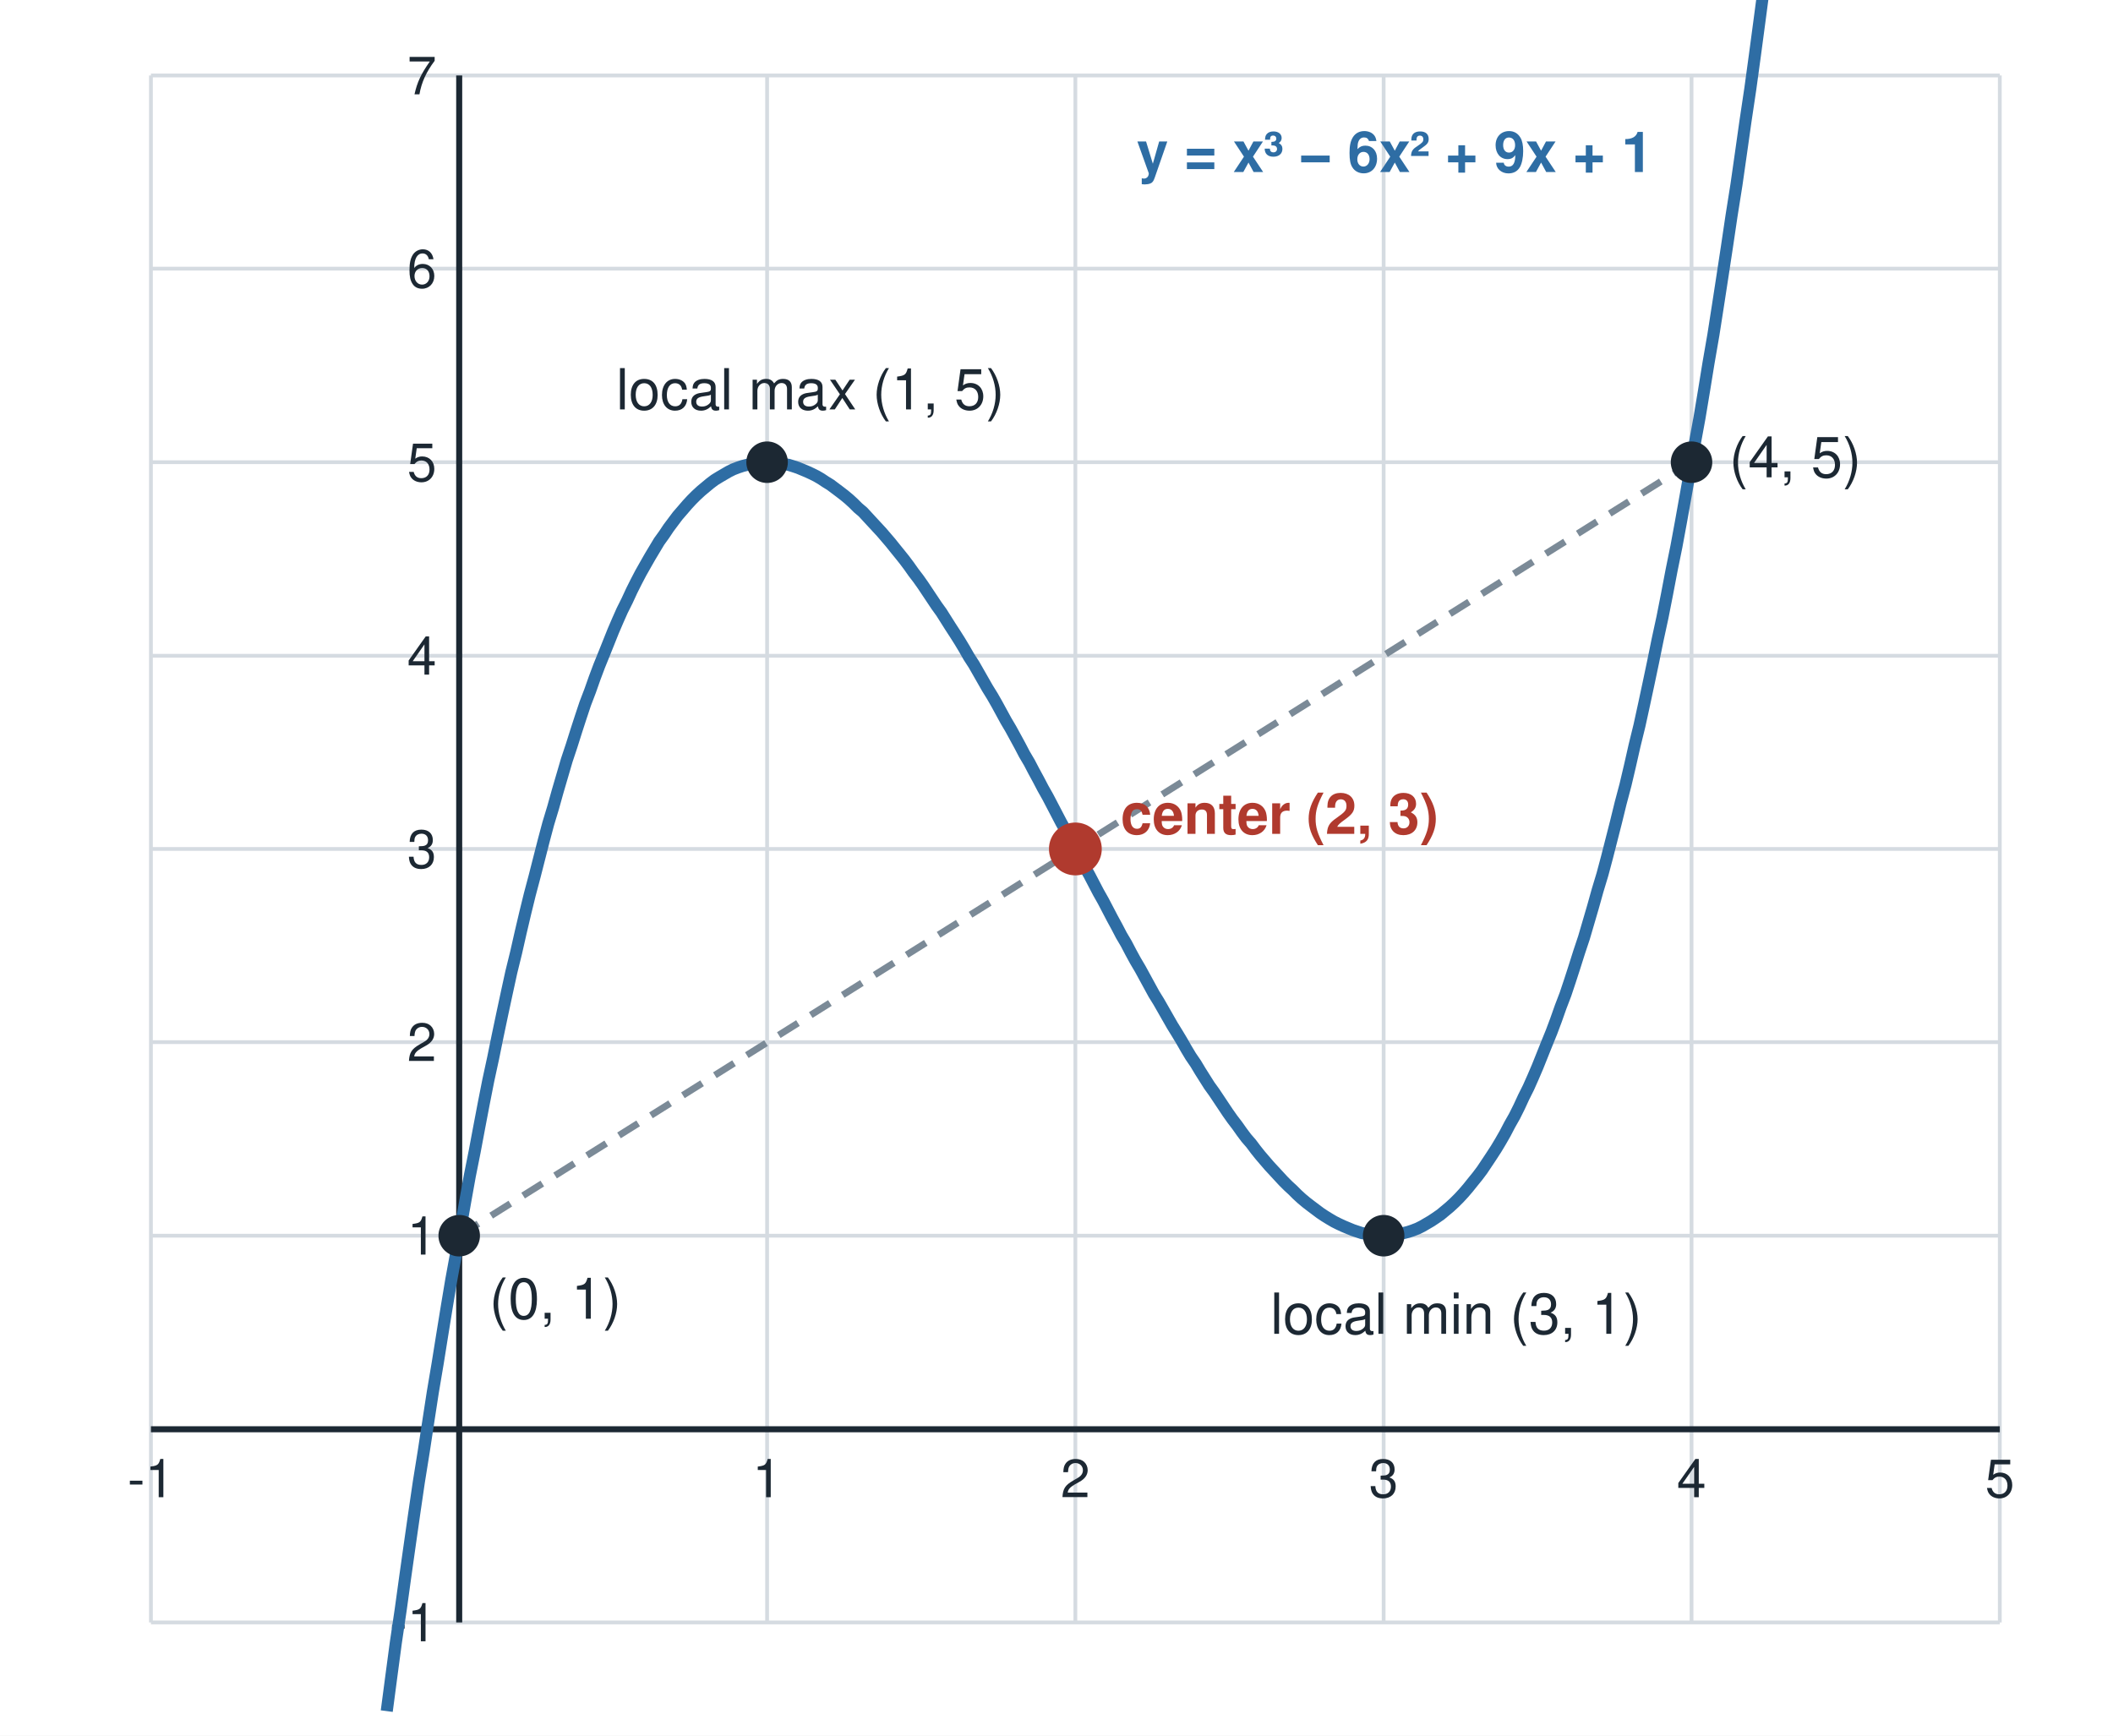
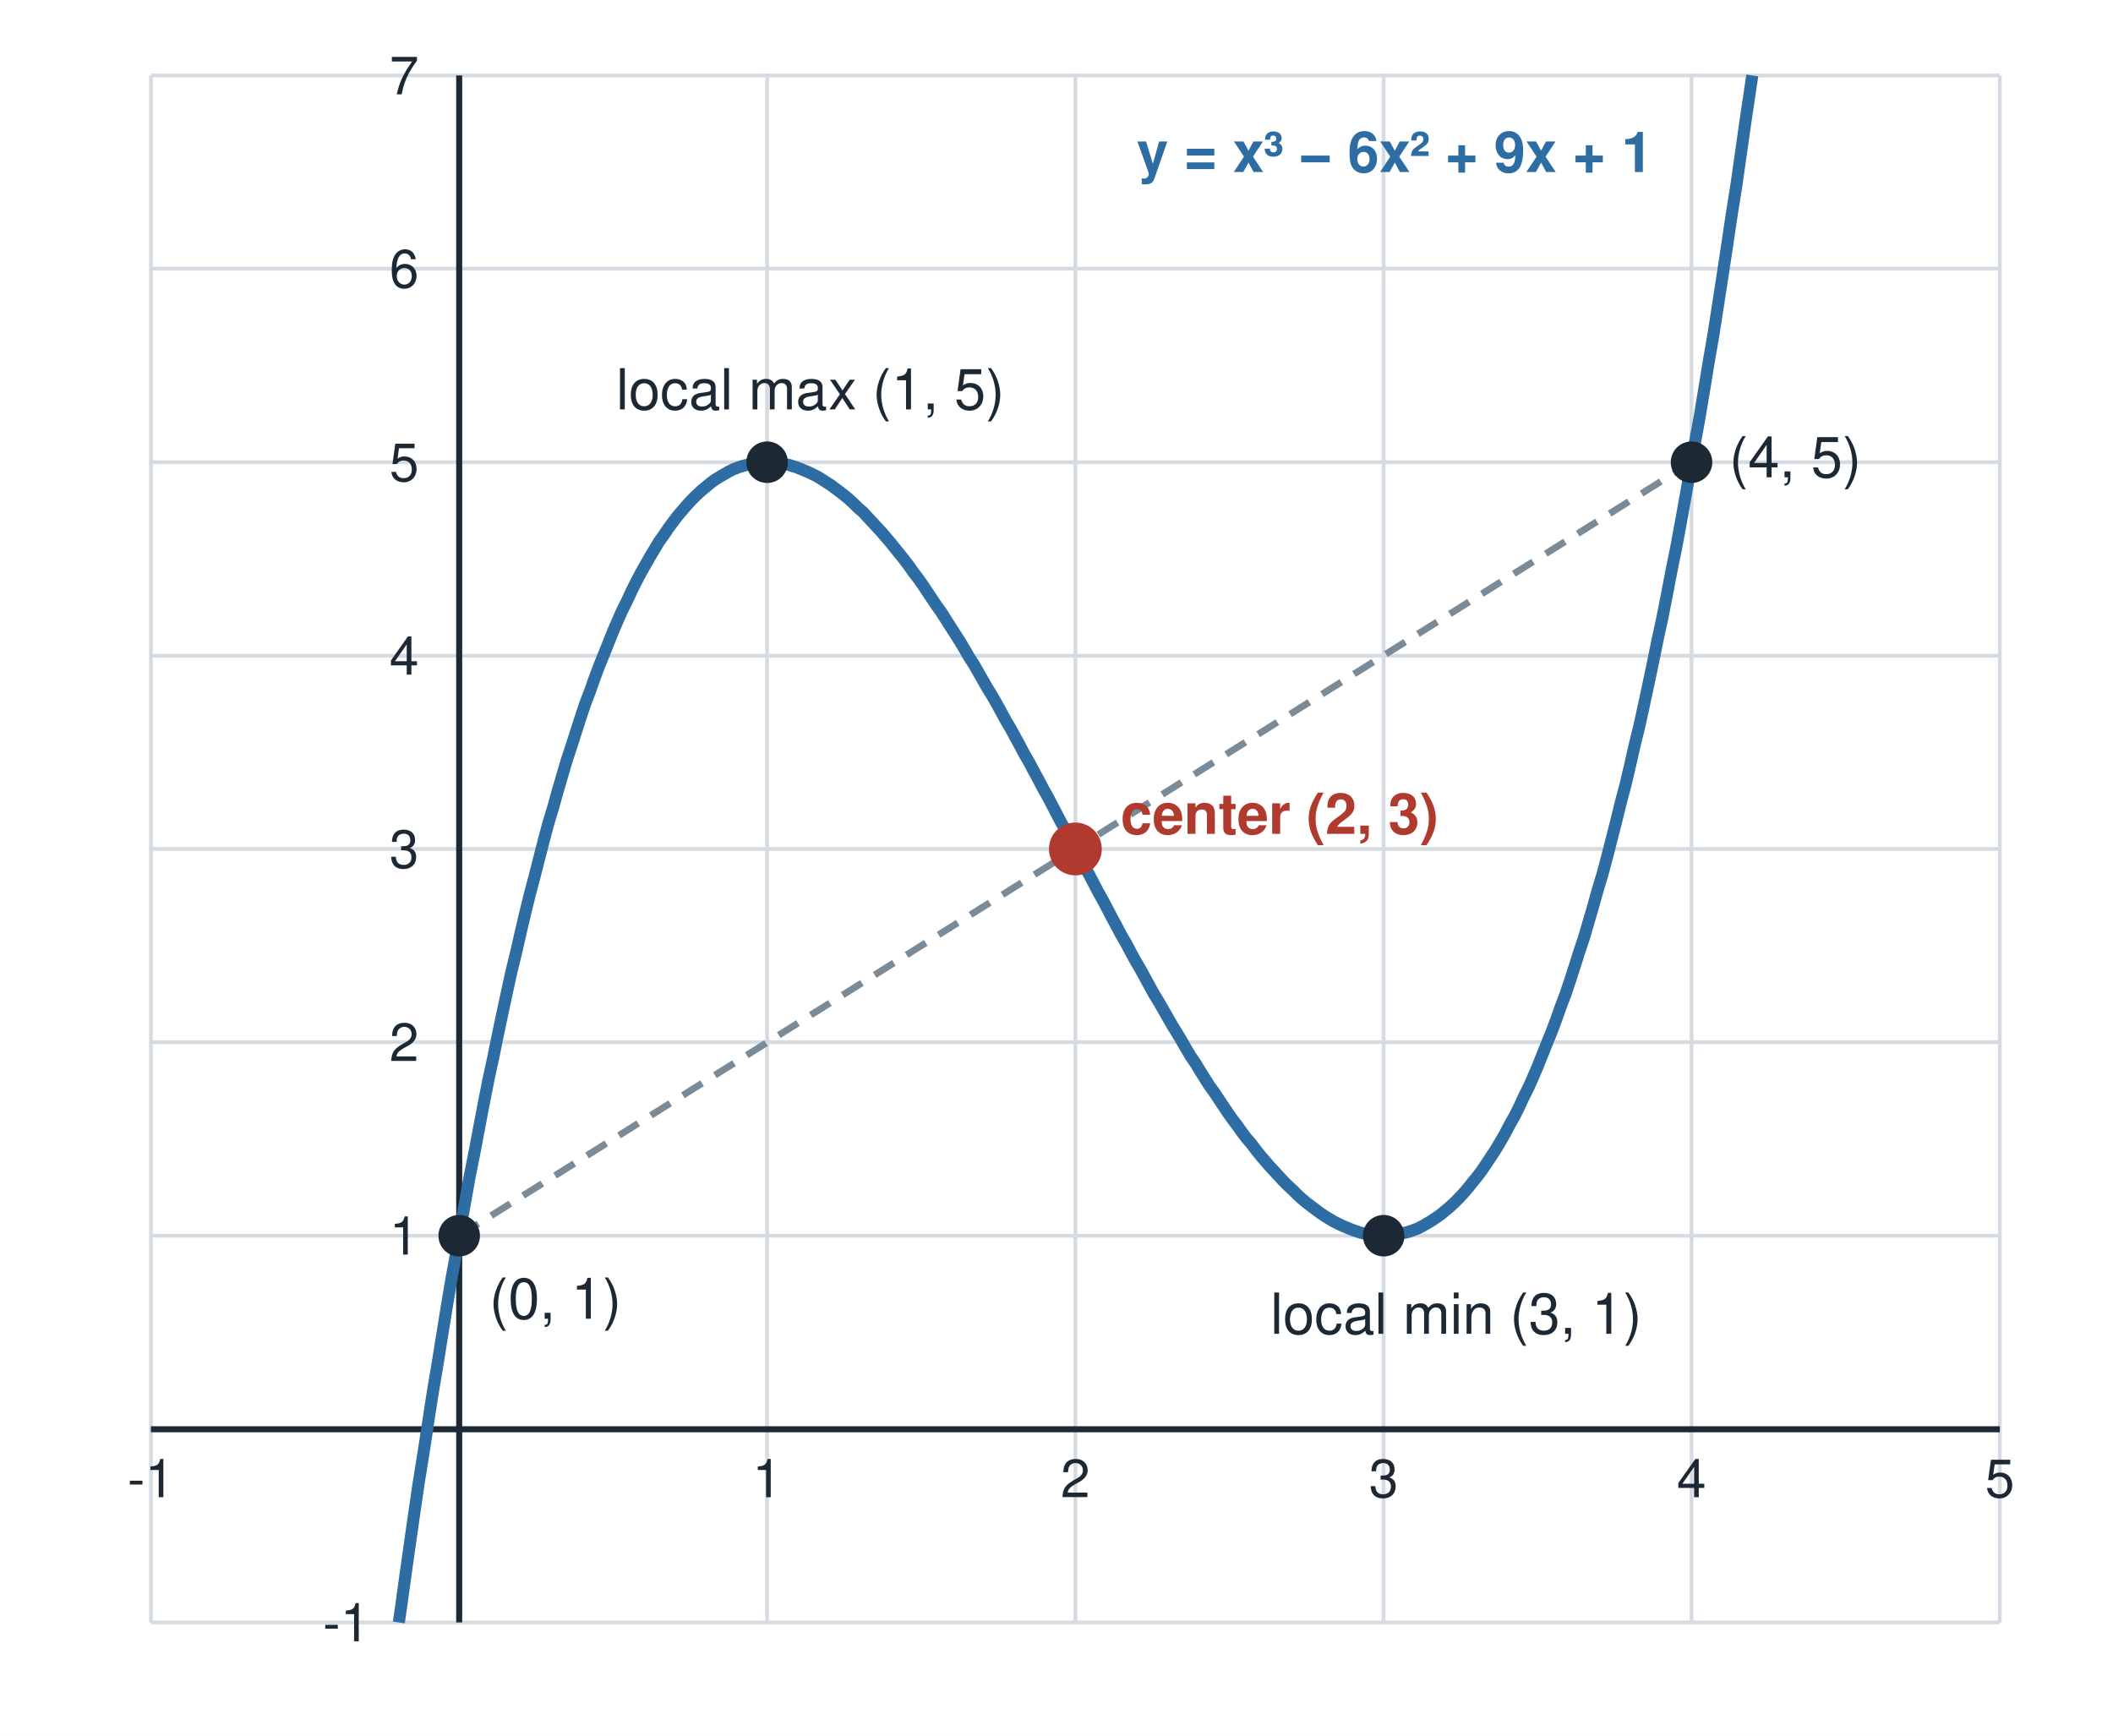
<svg xmlns="http://www.w3.org/2000/svg" viewBox="0 0 560 460" width="560" height="460" role="img">
  <defs>
    <marker id="arrow" viewBox="0 0 10 10" refX="9" refY="5" markerWidth="7" markerHeight="7" orient="auto-start-reverse">
      <path d="M0,0 L10,5 L0,10 z" fill="#1c2833" />
    </marker>
  </defs>
  <rect x="0" y="0" width="560" height="460" fill="#ffffff" />
  <line x1="40.0" y1="20.0" x2="40.0" y2="430.0" stroke="#d5dbe1" stroke-width="1" />
  <line x1="203.3" y1="20.0" x2="203.3" y2="430.0" stroke="#d5dbe1" stroke-width="1" />
  <line x1="285.0" y1="20.0" x2="285.0" y2="430.0" stroke="#d5dbe1" stroke-width="1" />
  <line x1="366.7" y1="20.0" x2="366.7" y2="430.0" stroke="#d5dbe1" stroke-width="1" />
  <line x1="448.3" y1="20.0" x2="448.3" y2="430.0" stroke="#d5dbe1" stroke-width="1" />
  <line x1="530.0" y1="20.0" x2="530.0" y2="430.0" stroke="#d5dbe1" stroke-width="1" />
  <line x1="40.0" y1="430.0" x2="530.0" y2="430.0" stroke="#d5dbe1" stroke-width="1" />
  <line x1="40.0" y1="327.5" x2="530.0" y2="327.5" stroke="#d5dbe1" stroke-width="1" />
  <line x1="40.0" y1="276.2" x2="530.0" y2="276.2" stroke="#d5dbe1" stroke-width="1" />
  <line x1="40.0" y1="225.0" x2="530.0" y2="225.0" stroke="#d5dbe1" stroke-width="1" />
  <line x1="40.0" y1="173.8" x2="530.0" y2="173.8" stroke="#d5dbe1" stroke-width="1" />
  <line x1="40.0" y1="122.5" x2="530.0" y2="122.5" stroke="#d5dbe1" stroke-width="1" />
  <line x1="40.0" y1="71.2" x2="530.0" y2="71.2" stroke="#d5dbe1" stroke-width="1" />
  <line x1="40.0" y1="20.0" x2="530.0" y2="20.0" stroke="#d5dbe1" stroke-width="1" />
  <line x1="40.0" y1="378.8" x2="530.0" y2="378.8" stroke="#1c2833" stroke-width="1.6" />
  <line x1="121.7" y1="430.0" x2="121.7" y2="20.0" stroke="#1c2833" stroke-width="1.6" />
  <text x="40.0" y="396.8" font-size="14" text-anchor="middle" fill="#1c2833" font-family="Helvetica, Arial, sans-serif">-1</text>
  <text x="203.3" y="396.8" font-size="14" text-anchor="middle" fill="#1c2833" font-family="Helvetica, Arial, sans-serif">1</text>
  <text x="285.0" y="396.8" font-size="14" text-anchor="middle" fill="#1c2833" font-family="Helvetica, Arial, sans-serif">2</text>
  <text x="366.7" y="396.8" font-size="14" text-anchor="middle" fill="#1c2833" font-family="Helvetica, Arial, sans-serif">3</text>
  <text x="448.3" y="396.8" font-size="14" text-anchor="middle" fill="#1c2833" font-family="Helvetica, Arial, sans-serif">4</text>
  <text x="530.0" y="396.8" font-size="14" text-anchor="middle" fill="#1c2833" font-family="Helvetica, Arial, sans-serif">5</text>
-   <text x="115.7" y="435.0" font-size="14" text-anchor="end" fill="#1c2833" font-family="Helvetica, Arial, sans-serif">-1</text>
-   <text x="115.7" y="332.5" font-size="14" text-anchor="end" fill="#1c2833" font-family="Helvetica, Arial, sans-serif">1</text>
-   <text x="115.7" y="281.2" font-size="14" text-anchor="end" fill="#1c2833" font-family="Helvetica, Arial, sans-serif">2</text>
-   <text x="115.7" y="230.0" font-size="14" text-anchor="end" fill="#1c2833" font-family="Helvetica, Arial, sans-serif">3</text>
-   <text x="115.7" y="178.8" font-size="14" text-anchor="end" fill="#1c2833" font-family="Helvetica, Arial, sans-serif">4</text>
-   <text x="115.7" y="127.5" font-size="14" text-anchor="end" fill="#1c2833" font-family="Helvetica, Arial, sans-serif">5</text>
-   <text x="115.7" y="76.2" font-size="14" text-anchor="end" fill="#1c2833" font-family="Helvetica, Arial, sans-serif">6</text>
-   <text x="115.7" y="25.0" font-size="14" text-anchor="end" fill="#1c2833" font-family="Helvetica, Arial, sans-serif">7</text>
-   <polyline points="102.5,453.5 103.7,444.4 104.9,435.4 106.2,426.6 107.4,417.9 108.6,409.4 109.8,401.0 111.0,392.8 112.3,384.7 113.5,376.8 114.7,369.0 116.0,361.3 117.2,353.8 118.4,346.4 119.6,339.2 120.9,332.1 122.1,325.2 123.3,318.4 124.5,311.7 125.8,305.2 127.0,298.8 128.2,292.5 129.4,286.4 130.7,280.4 131.9,274.5 133.1,268.8 134.3,263.2 135.5,257.7 136.8,252.4 138.0,247.1 139.2,242.0 140.4,237.1 141.7,232.2 142.9,227.5 144.1,222.8 145.3,218.3 146.6,214.0 147.8,209.7 149.0,205.6 150.2,201.5 151.5,197.6 152.7,193.8 153.9,190.1 155.1,186.5 156.4,183.1 157.6,179.7 158.8,176.5 160.1,173.3 161.3,170.3 162.5,167.3 163.7,164.5 164.9,161.8 166.2,159.2 167.4,156.6 168.6,154.2 169.8,151.9 171.1,149.6 172.3,147.5 173.5,145.5 174.7,143.5 176.0,141.7 177.2,139.9 178.4,138.3 179.6,136.7 180.9,135.2 182.1,133.8 183.3,132.5 184.5,131.3 185.8,130.1 187.0,129.1 188.2,128.1 189.4,127.2 190.7,126.4 191.9,125.7 193.1,125.0 194.3,124.4 195.6,123.9 196.8,123.5 198.0,123.2 199.2,122.9 200.5,122.7 201.7,122.6 202.9,122.5 204.1,122.5 205.4,122.6 206.6,122.7 207.8,123.0 209.0,123.2 210.3,123.6 211.5,124.0 212.7,124.5 213.9,125.0 215.2,125.6 216.4,126.2 217.6,126.9 218.8,127.7 220.1,128.5 221.3,129.4 222.5,130.3 223.8,131.3 225.0,132.3 226.2,133.4 227.4,134.6 228.7,135.7 229.9,137.0 231.1,138.3 232.3,139.6 233.6,141.0 234.8,142.4 236.0,143.8 237.2,145.3 238.5,146.9 239.7,148.4 240.9,150.0 242.1,151.7 243.4,153.4 244.6,155.1 245.8,156.9 247.0,158.7 248.2,160.5 249.5,162.3 250.7,164.2 251.9,166.1 253.2,168.1 254.4,170.0 255.6,172.0 256.8,174.1 258.1,176.1 259.3,178.2 260.5,180.3 261.7,182.4 263.0,184.5 264.2,186.6 265.4,188.8 266.6,191.0 267.9,193.2 269.1,195.4 270.3,197.6 271.5,199.9 272.8,202.1 274.0,204.4 275.2,206.6 276.4,208.9 277.7,211.2 278.9,213.5 280.1,215.8 281.3,218.1 282.6,220.4 283.8,222.7 285.0,225.0 286.2,227.3 287.4,229.6 288.7,231.9 289.9,234.2 291.1,236.5 292.4,238.8 293.6,241.1 294.8,243.4 296.0,245.6 297.2,247.9 298.5,250.1 299.7,252.4 300.9,254.6 302.2,256.8 303.4,259.0 304.6,261.2 305.8,263.4 307.1,265.5 308.3,267.6 309.5,269.7 310.7,271.8 312.0,273.9 313.2,275.9 314.4,278.0 315.6,280.0 316.9,281.9 318.1,283.9 319.3,285.8 320.5,287.7 321.8,289.5 323.0,291.3 324.2,293.1 325.4,294.9 326.6,296.6 327.9,298.3 329.1,300.0 330.3,301.6 331.6,303.1 332.8,304.7 334.0,306.2 335.2,307.6 336.4,309.0 337.7,310.4 338.9,311.7 340.1,313.0 341.4,314.3 342.6,315.4 343.8,316.6 345.0,317.7 346.2,318.7 347.5,319.7 348.7,320.6 349.9,321.5 351.1,322.3 352.4,323.1 353.6,323.8 354.8,324.4 356.1,325.0 357.3,325.5 358.5,326.0 359.7,326.4 360.9,326.8 362.2,327.0 363.4,327.3 364.6,327.4 365.9,327.5 367.1,327.5 368.3,327.4 369.5,327.3 370.7,327.1 372.0,326.8 373.2,326.5 374.4,326.1 375.7,325.6 376.9,325.0 378.1,324.3 379.3,323.6 380.5,322.8 381.8,321.9 383.0,320.9 384.2,319.9 385.5,318.7 386.7,317.5 387.9,316.2 389.1,314.8 390.3,313.3 391.6,311.7 392.8,310.1 394.0,308.3 395.2,306.5 396.5,304.5 397.7,302.5 398.9,300.4 400.1,298.1 401.4,295.8 402.6,293.4 403.8,290.8 405.1,288.2 406.3,285.5 407.5,282.7 408.7,279.7 409.9,276.7 411.2,273.5 412.4,270.3 413.6,266.9 414.9,263.5 416.1,259.9 417.3,256.2 418.5,252.4 419.8,248.5 421.0,244.4 422.2,240.3 423.4,236.0 424.7,231.7 425.9,227.2 427.1,222.5 428.3,217.8 429.5,212.9 430.8,208.0 432.0,202.9 433.2,197.6 434.5,192.3 435.7,186.8 436.9,181.2 438.1,175.5 439.3,169.6 440.6,163.6 441.8,157.5 443.0,151.2 444.3,144.8 445.5,138.3 446.7,131.6 447.9,124.8 449.1,117.9 450.4,110.8 451.6,103.6 452.8,96.2 454.1,88.7 455.3,81.0 456.5,73.2 457.7,65.3 458.9,57.2 460.2,49.0 461.4,40.6 462.6,32.1 463.9,23.4 465.1,14.6 466.3,5.6 467.5,-3.5" fill="none" stroke="#2e6da4" stroke-width="3.2" stroke-linejoin="round" />
+   <text x="98.0" y="435.0" font-size="14" text-anchor="end" fill="#1c2833" font-family="Helvetica, Arial, sans-serif">-1</text>
+   <text x="111.0" y="332.5" font-size="14" text-anchor="end" fill="#1c2833" font-family="Helvetica, Arial, sans-serif">1</text>
+   <text x="111.0" y="281.2" font-size="14" text-anchor="end" fill="#1c2833" font-family="Helvetica, Arial, sans-serif">2</text>
+   <text x="111.0" y="230.0" font-size="14" text-anchor="end" fill="#1c2833" font-family="Helvetica, Arial, sans-serif">3</text>
+   <text x="111.0" y="178.8" font-size="14" text-anchor="end" fill="#1c2833" font-family="Helvetica, Arial, sans-serif">4</text>
+   <text x="111.0" y="127.5" font-size="14" text-anchor="end" fill="#1c2833" font-family="Helvetica, Arial, sans-serif">5</text>
+   <text x="111.0" y="76.2" font-size="14" text-anchor="end" fill="#1c2833" font-family="Helvetica, Arial, sans-serif">6</text>
+   <text x="111.0" y="25.0" font-size="14" text-anchor="end" fill="#1c2833" font-family="Helvetica, Arial, sans-serif">7</text>
+   <polyline points="105.7,430.0 106.2,426.6 107.4,417.9 108.6,409.4 109.8,401.0 111.0,392.8 112.3,384.7 113.5,376.8 114.7,369.0 116.0,361.3 117.2,353.8 118.4,346.4 119.6,339.2 120.9,332.1 122.1,325.2 123.3,318.4 124.5,311.7 125.8,305.2 127.0,298.8 128.2,292.5 129.4,286.4 130.7,280.4 131.9,274.5 133.1,268.8 134.3,263.2 135.5,257.7 136.8,252.4 138.0,247.1 139.2,242.0 140.4,237.1 141.7,232.2 142.9,227.5 144.1,222.8 145.3,218.3 146.6,214.0 147.8,209.7 149.0,205.6 150.2,201.5 151.5,197.6 152.7,193.8 153.9,190.1 155.1,186.5 156.4,183.1 157.6,179.7 158.8,176.5 160.1,173.3 161.3,170.3 162.5,167.3 163.7,164.5 164.9,161.8 166.2,159.2 167.4,156.6 168.6,154.2 169.8,151.9 171.1,149.6 172.3,147.5 173.5,145.5 174.7,143.5 176.0,141.7 177.2,139.9 178.4,138.3 179.6,136.7 180.9,135.2 182.1,133.8 183.3,132.5 184.5,131.3 185.8,130.1 187.0,129.1 188.2,128.1 189.4,127.2 190.7,126.4 191.9,125.7 193.1,125.0 194.3,124.4 195.6,123.9 196.8,123.5 198.0,123.2 199.2,122.9 200.5,122.7 201.7,122.6 202.9,122.5 204.1,122.5 205.4,122.6 206.6,122.7 207.8,123.0 209.0,123.2 210.3,123.6 211.5,124.0 212.7,124.5 213.9,125.0 215.2,125.6 216.4,126.2 217.6,126.9 218.8,127.7 220.1,128.5 221.3,129.4 222.5,130.3 223.8,131.3 225.0,132.3 226.2,133.4 227.4,134.6 228.7,135.7 229.9,137.0 231.1,138.3 232.3,139.6 233.6,141.0 234.8,142.4 236.0,143.8 237.2,145.3 238.5,146.9 239.7,148.4 240.9,150.0 242.1,151.7 243.4,153.4 244.6,155.1 245.8,156.9 247.0,158.7 248.2,160.5 249.5,162.3 250.7,164.2 251.9,166.1 253.2,168.1 254.4,170.0 255.6,172.0 256.8,174.1 258.1,176.1 259.3,178.2 260.5,180.3 261.7,182.4 263.0,184.5 264.2,186.6 265.4,188.8 266.6,191.0 267.9,193.2 269.1,195.4 270.3,197.6 271.5,199.9 272.8,202.1 274.0,204.4 275.2,206.6 276.4,208.9 277.7,211.2 278.9,213.5 280.1,215.8 281.3,218.1 282.6,220.4 283.8,222.7 285.0,225.0 286.2,227.3 287.4,229.6 288.7,231.9 289.9,234.2 291.1,236.5 292.4,238.8 293.6,241.1 294.8,243.4 296.0,245.6 297.2,247.9 298.5,250.1 299.7,252.4 300.9,254.6 302.2,256.8 303.4,259.0 304.6,261.2 305.8,263.4 307.1,265.5 308.3,267.6 309.5,269.7 310.7,271.8 312.0,273.9 313.2,275.9 314.4,278.0 315.6,280.0 316.9,281.9 318.1,283.9 319.3,285.8 320.5,287.7 321.8,289.5 323.0,291.3 324.2,293.1 325.4,294.9 326.6,296.6 327.9,298.3 329.1,300.0 330.3,301.6 331.6,303.1 332.8,304.7 334.0,306.2 335.2,307.6 336.4,309.0 337.7,310.4 338.9,311.7 340.1,313.0 341.4,314.3 342.6,315.4 343.8,316.6 345.0,317.7 346.2,318.7 347.5,319.7 348.7,320.6 349.9,321.5 351.1,322.3 352.4,323.1 353.6,323.8 354.8,324.4 356.1,325.0 357.3,325.5 358.5,326.0 359.7,326.4 360.9,326.8 362.2,327.0 363.4,327.3 364.6,327.4 365.9,327.5 367.1,327.5 368.3,327.4 369.5,327.3 370.7,327.1 372.0,326.8 373.2,326.5 374.4,326.1 375.7,325.6 376.9,325.0 378.1,324.3 379.3,323.6 380.5,322.8 381.8,321.9 383.0,320.9 384.2,319.9 385.5,318.7 386.7,317.5 387.9,316.2 389.1,314.8 390.3,313.3 391.6,311.7 392.8,310.1 394.0,308.3 395.2,306.5 396.5,304.5 397.7,302.5 398.9,300.4 400.1,298.1 401.4,295.8 402.6,293.4 403.8,290.8 405.1,288.2 406.3,285.5 407.5,282.7 408.7,279.7 409.9,276.7 411.2,273.5 412.4,270.3 413.6,266.9 414.9,263.5 416.1,259.9 417.3,256.2 418.5,252.4 419.8,248.5 421.0,244.4 422.2,240.3 423.4,236.0 424.7,231.7 425.9,227.2 427.1,222.5 428.3,217.8 429.5,212.9 430.8,208.0 432.0,202.9 433.2,197.6 434.5,192.3 435.7,186.8 436.9,181.2 438.1,175.5 439.3,169.6 440.6,163.6 441.8,157.5 443.0,151.2 444.3,144.8 445.5,138.3 446.7,131.6 447.9,124.8 449.1,117.9 450.4,110.8 451.6,103.6 452.8,96.2 454.1,88.7 455.3,81.0 456.5,73.2 457.7,65.3 458.9,57.2 460.2,49.0 461.4,40.6 462.6,32.1 463.9,23.4 464.4,20.0" fill="none" stroke="#2e6da4" stroke-width="3.2" stroke-linejoin="round" />
  <line x1="121.7" y1="327.5" x2="448.3" y2="122.5" stroke="#7b8a97" stroke-width="1.8" stroke-dasharray="6 4" />
  <circle cx="121.7" cy="327.5" r="4.5" fill="#1c2833" stroke="#1c2833" stroke-width="2" />
  <circle cx="448.3" cy="122.5" r="4.5" fill="#1c2833" stroke="#1c2833" stroke-width="2" />
  <circle cx="203.3" cy="122.5" r="4.5" fill="#1c2833" stroke="#1c2833" stroke-width="2" />
  <circle cx="366.7" cy="327.5" r="4.5" fill="#1c2833" stroke="#1c2833" stroke-width="2" />
  <circle cx="285.0" cy="225.0" r="6" fill="#b03a2e" stroke="#b03a2e" stroke-width="2" />
  <text x="297.0" y="221.0" font-size="15" text-anchor="start" fill="#b03a2e" font-weight="bold" font-family="Helvetica, Arial, sans-serif">center (2, 3)</text>
  <text x="163.3" y="108.5" font-size="15" text-anchor="start" fill="#1c2833" font-family="Helvetica, Arial, sans-serif">local max (1, 5)</text>
  <text x="336.7" y="353.5" font-size="15" text-anchor="start" fill="#1c2833" font-family="Helvetica, Arial, sans-serif">local min (3, 1)</text>
  <text x="129.7" y="349.5" font-size="15" text-anchor="start" fill="#1c2833" font-family="Helvetica, Arial, sans-serif">(0, 1)</text>
  <text x="458.3" y="126.5" font-size="15" text-anchor="start" fill="#1c2833" font-family="Helvetica, Arial, sans-serif">(4, 5)</text>
  <text x="301.3" y="45.6" font-size="15" text-anchor="start" fill="#2e6da4" font-weight="bold" font-family="Helvetica, Arial, sans-serif">y = x³ − 6x² + 9x + 1</text>
</svg>
